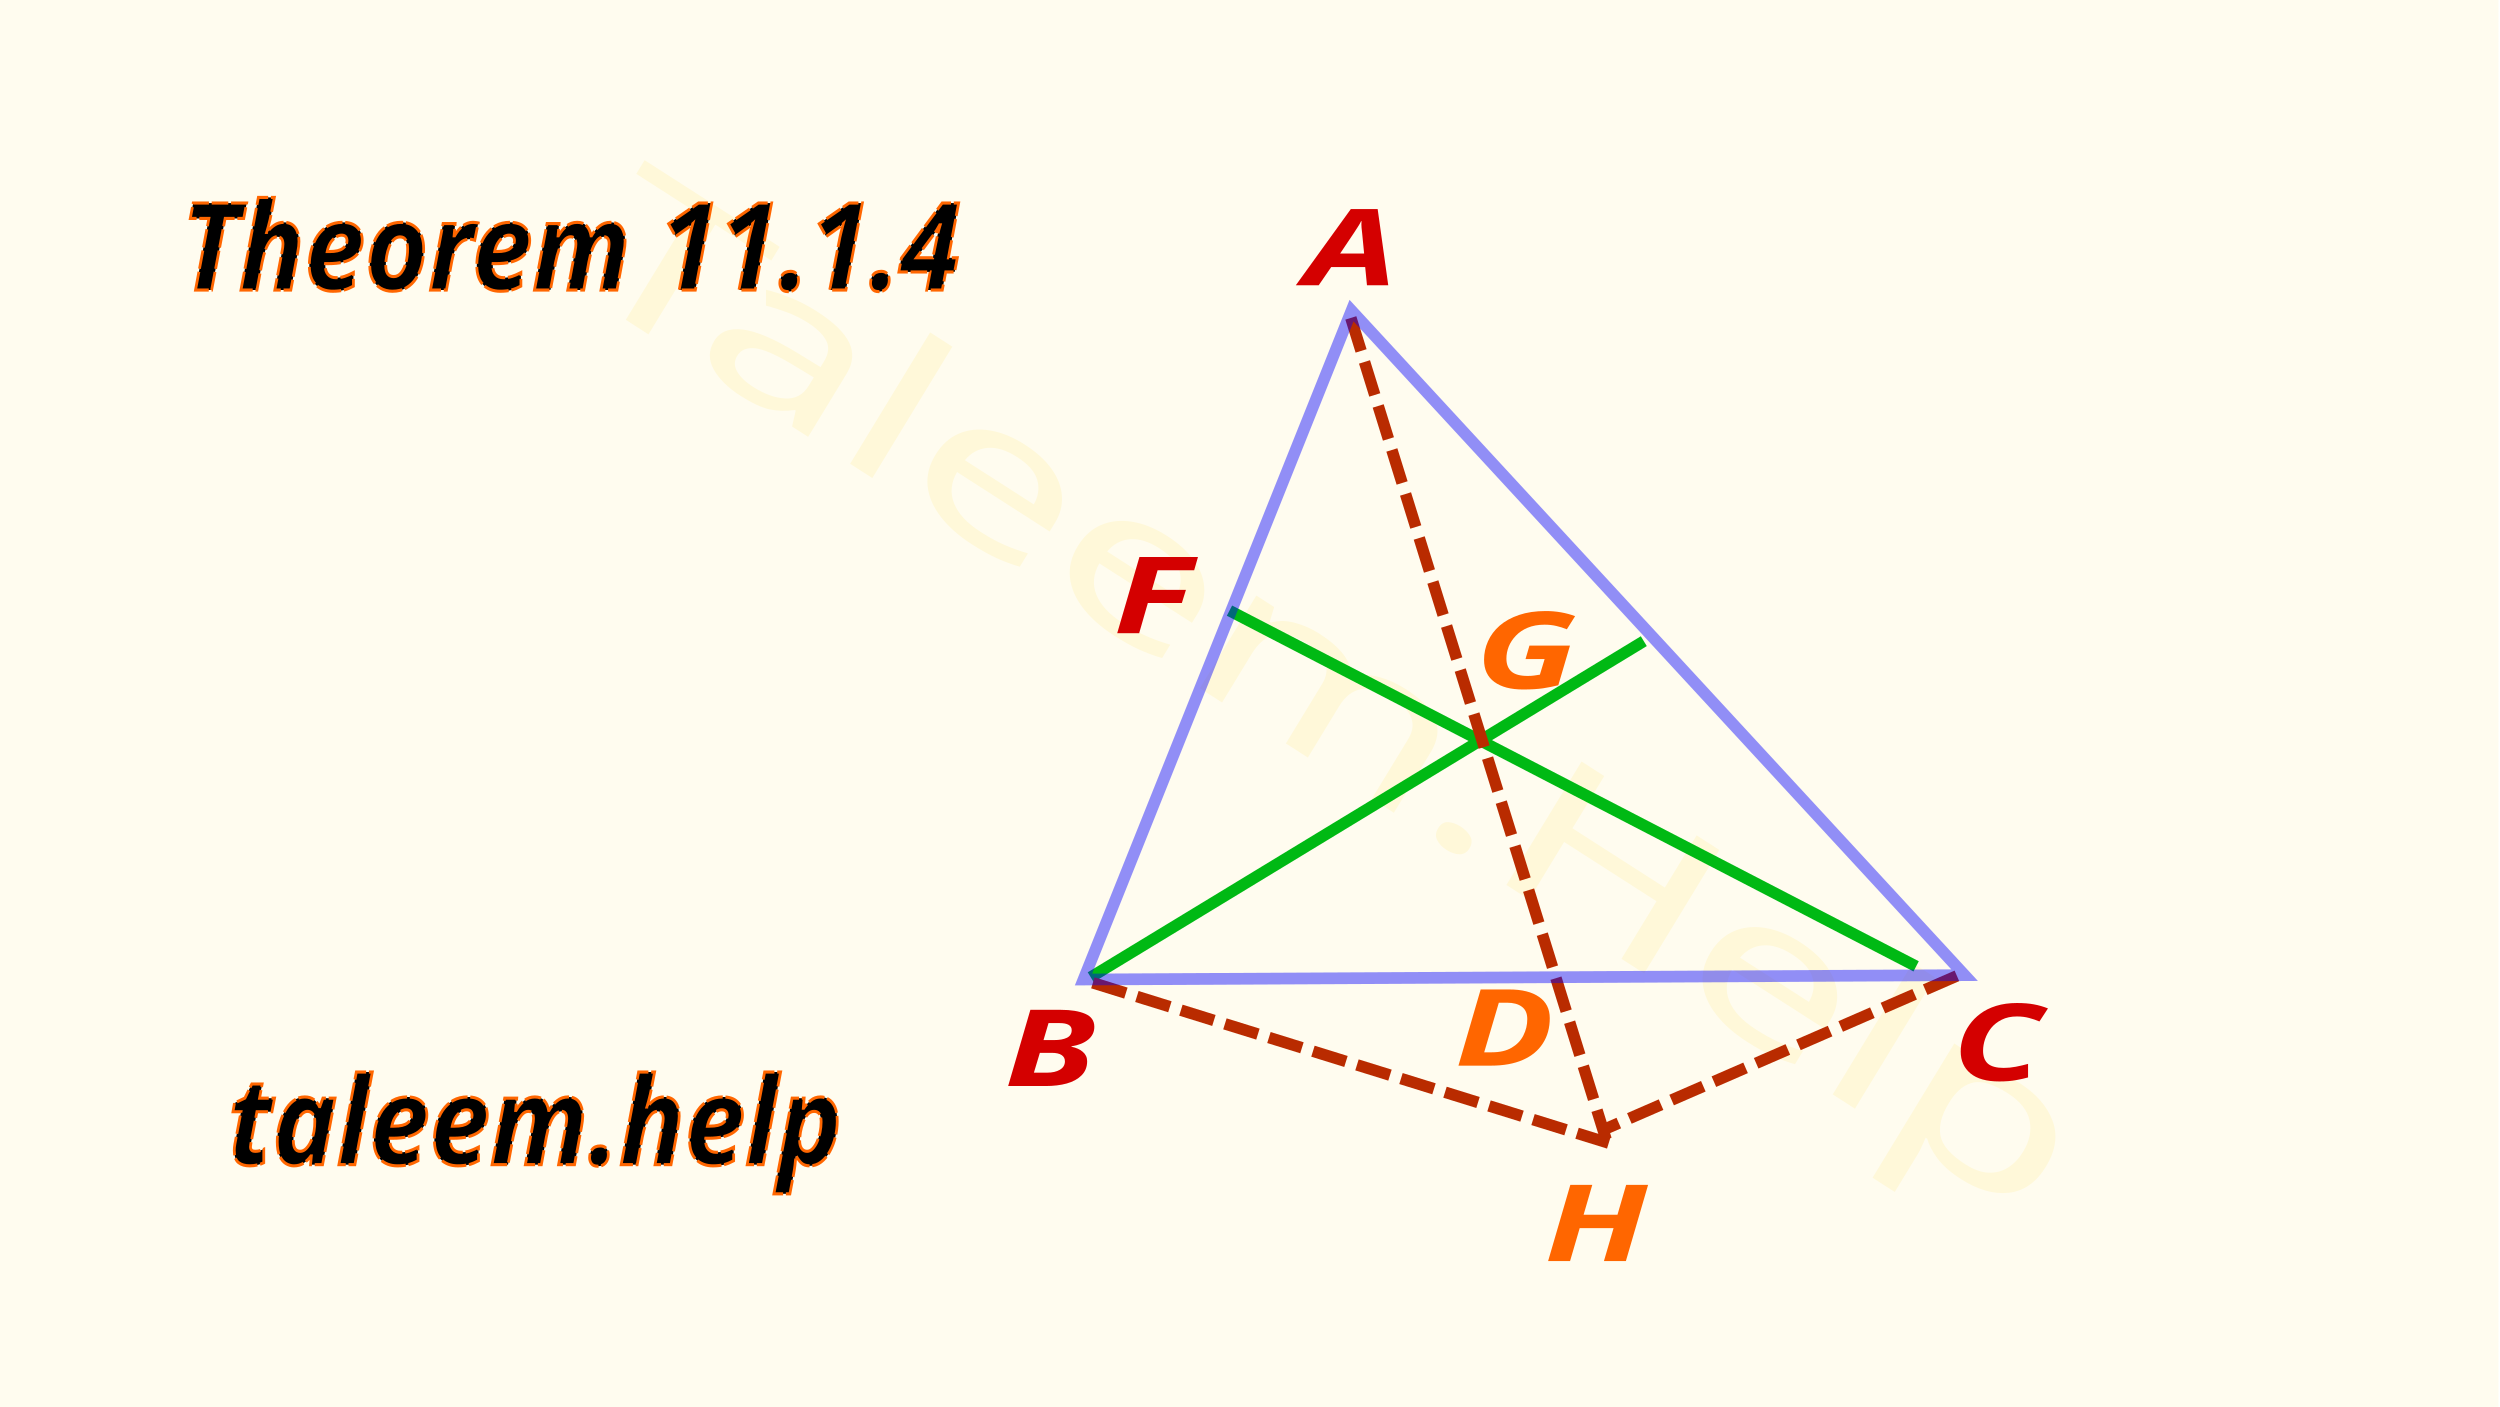
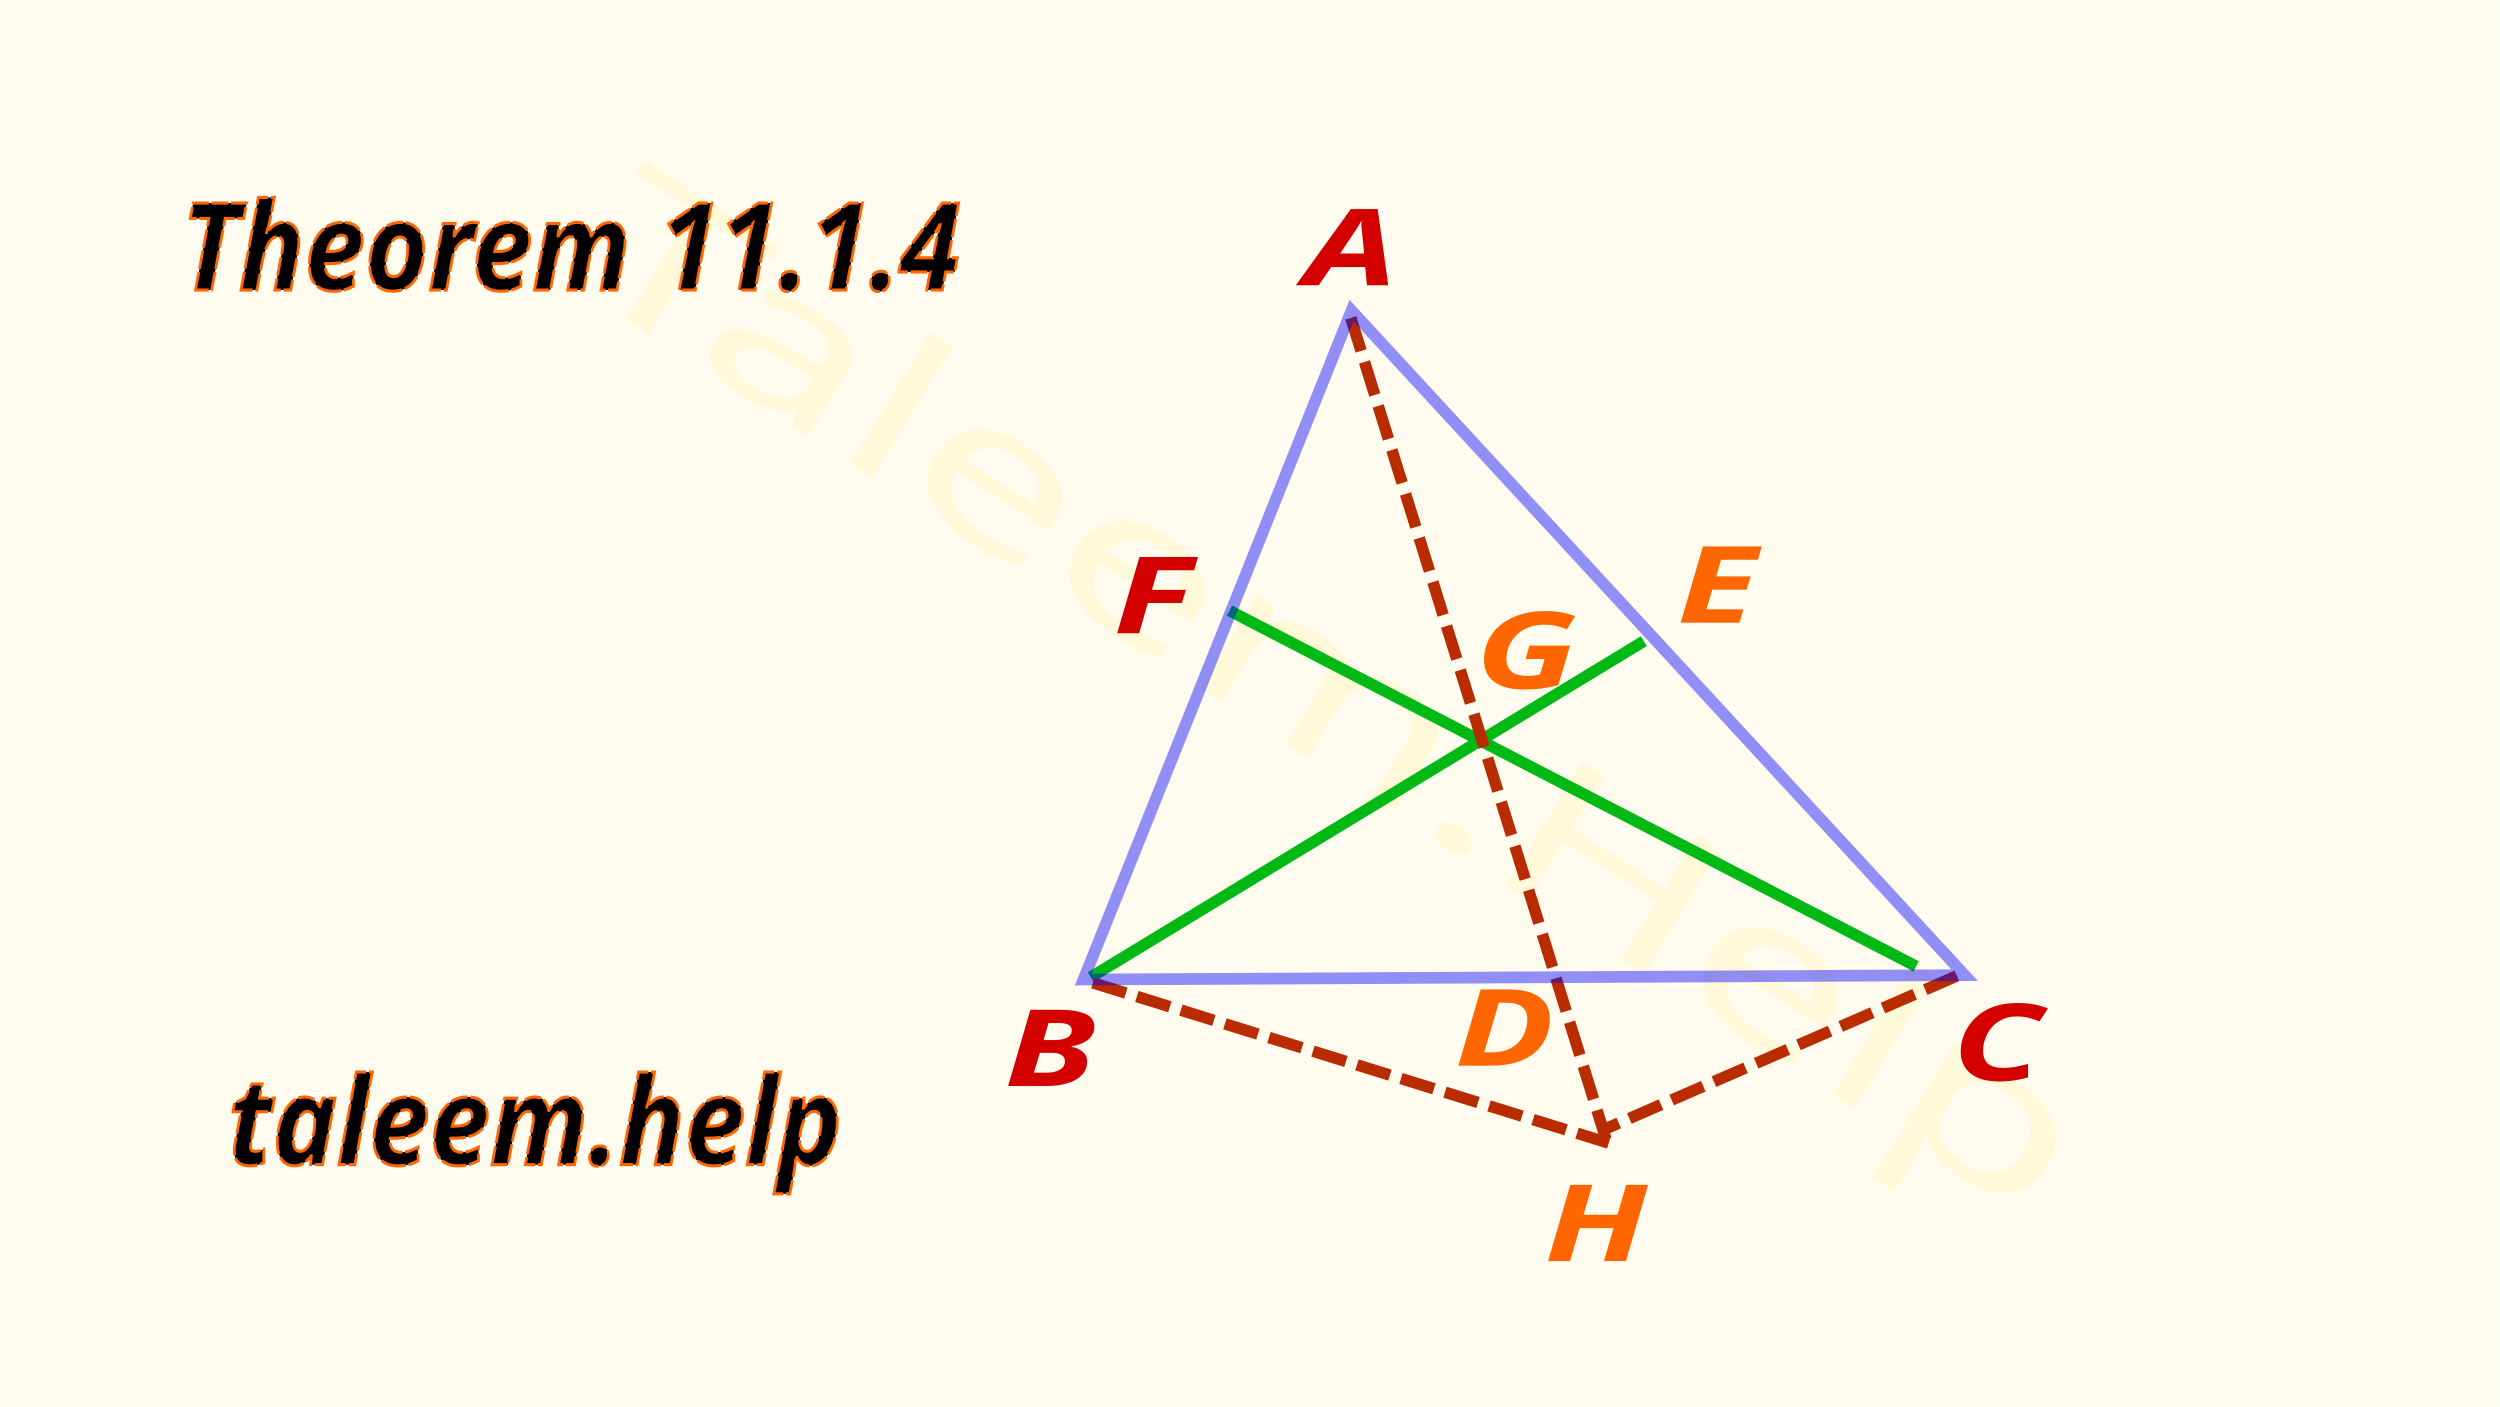
<svg xmlns="http://www.w3.org/2000/svg" width="1280" height="720" viewBox="0 0 338.667 190.5" version="1.1" id="svg5">
  <defs id="defs2" />
  <g id="layer1" style="display:inline;fill:#ffeeaa">
    <rect style="fill:#fffcef;fill-opacity:1;stroke:none;stroke-width:4.62;stroke-miterlimit:8.9" id="rect1514" width="338.785" height="191.386" x="-0.325" y="-0.273" />
  </g>
  <g id="layer2" style="display:inline">
    <text xml:space="preserve" style="font-size:33.37px;font-family:Carlito;-inkscape-font-specification:'Carlito, Normal';fill:#fff8d9;fill-opacity:1;stroke:none;stroke-width:5.515;stroke-miterlimit:8.9" x="70.237" y="-11.352" id="text1677" transform="matrix(1.024379,0.6574284,-0.4273823,0.7019146,0,0)">
      <tspan id="tspan1675" style="fill:#fff8d9;fill-opacity:1;stroke-width:5.515" x="70.237" y="-11.352">Taleem.Help</tspan>
    </text>
  </g>
  <text xml:space="preserve" style="font-style:italic;font-weight:bold;font-size:16.979px;font-family:sans-serif;-inkscape-font-specification:'sans-serif, Bold Italic';fill:#d40000;stroke:none;stroke-width:0.664;stroke-dasharray:none;stroke-opacity:1" x="150.452" y="45.387" id="text1405" transform="scale(1.174684,0.8512926)">
    <tspan id="tspan1403" style="fill:#d40000;stroke:none;stroke-width:0.664;stroke-dasharray:none" x="150.452" y="45.387">A</tspan>
  </text>
  <text xml:space="preserve" style="font-style:italic;font-weight:bold;font-size:16.979px;font-family:sans-serif;-inkscape-font-specification:'sans-serif, Bold Italic';fill:#d40000;stroke:none;stroke-width:0.664;stroke-dasharray:none;stroke-opacity:1" x="128.402" y="100.756" id="text1405-5" transform="scale(1.174684,0.8512926)">
    <tspan id="tspan1403-3" style="fill:#d40000;stroke:none;stroke-width:0.664;stroke-dasharray:none" x="128.402" y="100.756">F</tspan>
  </text>
  <text xml:space="preserve" style="font-style:italic;font-weight:bold;font-size:16.979px;font-family:sans-serif;-inkscape-font-specification:'sans-serif, Bold Italic';fill:#ff6600;stroke:none;stroke-width:0.664;stroke-dasharray:none;stroke-opacity:1" x="167.755" y="169.575" id="text1405-5-7-9-9" transform="scale(1.174684,0.8512926)">
    <tspan id="tspan1403-3-5-7-3" style="fill:#ff6600;stroke:none;stroke-width:0.664;stroke-dasharray:none" x="167.755" y="169.575">D</tspan>
  </text>
  <text xml:space="preserve" style="font-style:italic;font-weight:bold;font-size:16.979px;font-family:sans-serif;-inkscape-font-specification:'sans-serif, Bold Italic';fill:#ff6600;stroke:none;stroke-width:0.664;stroke-dasharray:none;stroke-opacity:1" x="178.093" y="200.674" id="text1405-5-7-9-1" transform="scale(1.174684,0.8512926)">
    <tspan id="tspan1403-3-5-7-9" style="fill:#ff6600;stroke:none;stroke-width:0.664;stroke-dasharray:none" x="178.093" y="200.674">H</tspan>
  </text>
  <text xml:space="preserve" style="font-style:italic;font-weight:bold;font-size:16.979px;font-family:sans-serif;-inkscape-font-specification:'sans-serif, Bold Italic';fill:#ff6600;stroke:none;stroke-width:0.664;stroke-dasharray:none;stroke-opacity:1" x="170.127" y="109.549" id="text1405-5-7-9-4" transform="scale(1.174684,0.8512926)">
    <tspan id="tspan1403-3-5-7-7" style="fill:#ff6600;stroke:none;stroke-width:0.664;stroke-dasharray:none" x="170.127" y="109.549">G</tspan>
  </text>
+   <text xml:space="preserve" style="font-style:italic;font-weight:bold;font-size:16.979px;font-family:sans-serif;-inkscape-font-specification:'sans-serif, Bold Italic';fill:#ff6600;stroke:none;stroke-width:0.664;stroke-dasharray:none;stroke-opacity:1" x="193.381" y="99.084" id="text1405-5-7-9-4-7" transform="scale(1.174684,0.8512926)">
+     <tspan id="tspan1403-3-5-7-7-8" style="fill:#ff6600;stroke:none;stroke-width:0.664;stroke-dasharray:none" x="193.381" y="99.084">E</tspan>
+   </text>
  <text xml:space="preserve" style="font-style:italic;font-weight:bold;font-size:16.979px;font-family:sans-serif;-inkscape-font-specification:'sans-serif, Bold Italic';fill:#d40000;stroke:none;stroke-width:0.664;stroke-dasharray:none;stroke-opacity:1" x="225.097" y="171.924" id="text1405-56" transform="scale(1.174684,0.8512926)">
    <tspan id="tspan1403-2" style="fill:#d40000;stroke:none;stroke-width:0.664;stroke-dasharray:none" x="225.097" y="171.924">C</tspan>
  </text>
  <text xml:space="preserve" style="font-style:italic;font-weight:bold;font-size:16.979px;font-family:sans-serif;-inkscape-font-specification:'sans-serif, Bold Italic';fill:#d40000;stroke:none;stroke-width:0.664;stroke-dasharray:none;stroke-opacity:1" x="115.825" y="172.817" id="text1405-9" transform="scale(1.174684,0.8512926)">
    <tspan id="tspan1403-1" style="fill:#d40000;stroke:none;stroke-width:0.664;stroke-dasharray:none" x="115.825" y="172.817">B</tspan>
  </text>
  <path style="fill:#d44700;fill-opacity:1;stroke:#00b914;stroke-width:1.561;stroke-dasharray:none;stroke-dashoffset:0;stroke-opacity:1" d="m 147.756,132.379 74.925,-45.523 m 3.417,-0.866" id="path2442-2" />
  <path style="fill:#d44700;fill-opacity:1;stroke:#00b914;stroke-width:1.561;stroke-dasharray:none;stroke-dashoffset:0;stroke-opacity:1" d="M 166.553,82.721 259.573,130.909" id="path2442-2-3" />
  <path style="fill:#d44700;fill-opacity:1;stroke:#b92b00;stroke-width:1.561;stroke-dasharray:4.683, 1.561;stroke-dashoffset:0;stroke-opacity:1" d="M 182.993,43.066 217.567,154.355" id="path2442-2-3-6" />
  <path style="fill:#d44700;fill-opacity:1;stroke:#b92b00;stroke-width:1.561;stroke-dasharray:4.683, 1.561;stroke-dashoffset:0;stroke-opacity:1" d="m 265.094,132.199 -47.709,20.766" id="path2442-2-3-6-1" />
  <path style="fill:#d44700;fill-opacity:1;stroke:#b92b00;stroke-width:1.561;stroke-dasharray:4.683, 1.561;stroke-dashoffset:0;stroke-opacity:1" d="m 148.046,133.141 69.883,21.71" id="path2442-2-3-6-2" />
  <text xml:space="preserve" style="font-style:italic;font-variant:normal;font-weight:bold;font-stretch:normal;font-size:15.573px;font-family:sans-serif;-inkscape-font-specification:'sans-serif, Bold Italic';font-variant-ligatures:normal;font-variant-caps:normal;font-variant-numeric:normal;font-variant-east-asian:normal;fill:#000000;stroke:#ff6600;stroke-width:0.397;stroke-dasharray:2.385, 0.397;stroke-dashoffset:0;stroke-opacity:1" x="26.018" y="37.093" id="text3126" transform="scale(0.9441196,1.059188)">
    <tspan id="tspan3124" style="stroke-width:0.397" x="26.018" y="37.093">Theorem 11.1.4</tspan>
  </text>
  <text xml:space="preserve" style="font-style:italic;font-variant:normal;font-weight:bold;font-stretch:normal;font-size:15.573px;font-family:sans-serif;-inkscape-font-specification:'sans-serif, Bold Italic';font-variant-ligatures:normal;font-variant-caps:normal;font-variant-numeric:normal;font-variant-east-asian:normal;fill:#000000;stroke:#ff6600;stroke-width:0.397;stroke-dasharray:2.385, 0.397;stroke-dashoffset:0;stroke-opacity:1" x="32.706" y="148.952" id="text3126-9" transform="scale(0.9441196,1.059188)">
    <tspan id="tspan3124-2" style="stroke-width:0.397" x="32.706" y="148.952">taleem.help</tspan>
  </text>
  <g id="layer3" style="display:inline" />
  <path style="opacity:0.435;fill:none;fill-opacity:1;stroke:#0200ff;stroke-width:1.587;stroke-dasharray:none;stroke-dashoffset:0;stroke-opacity:1" d="m 146.779,132.692 36.307,-90.613 83.051,90.022 z" id="path3713" />
</svg>
